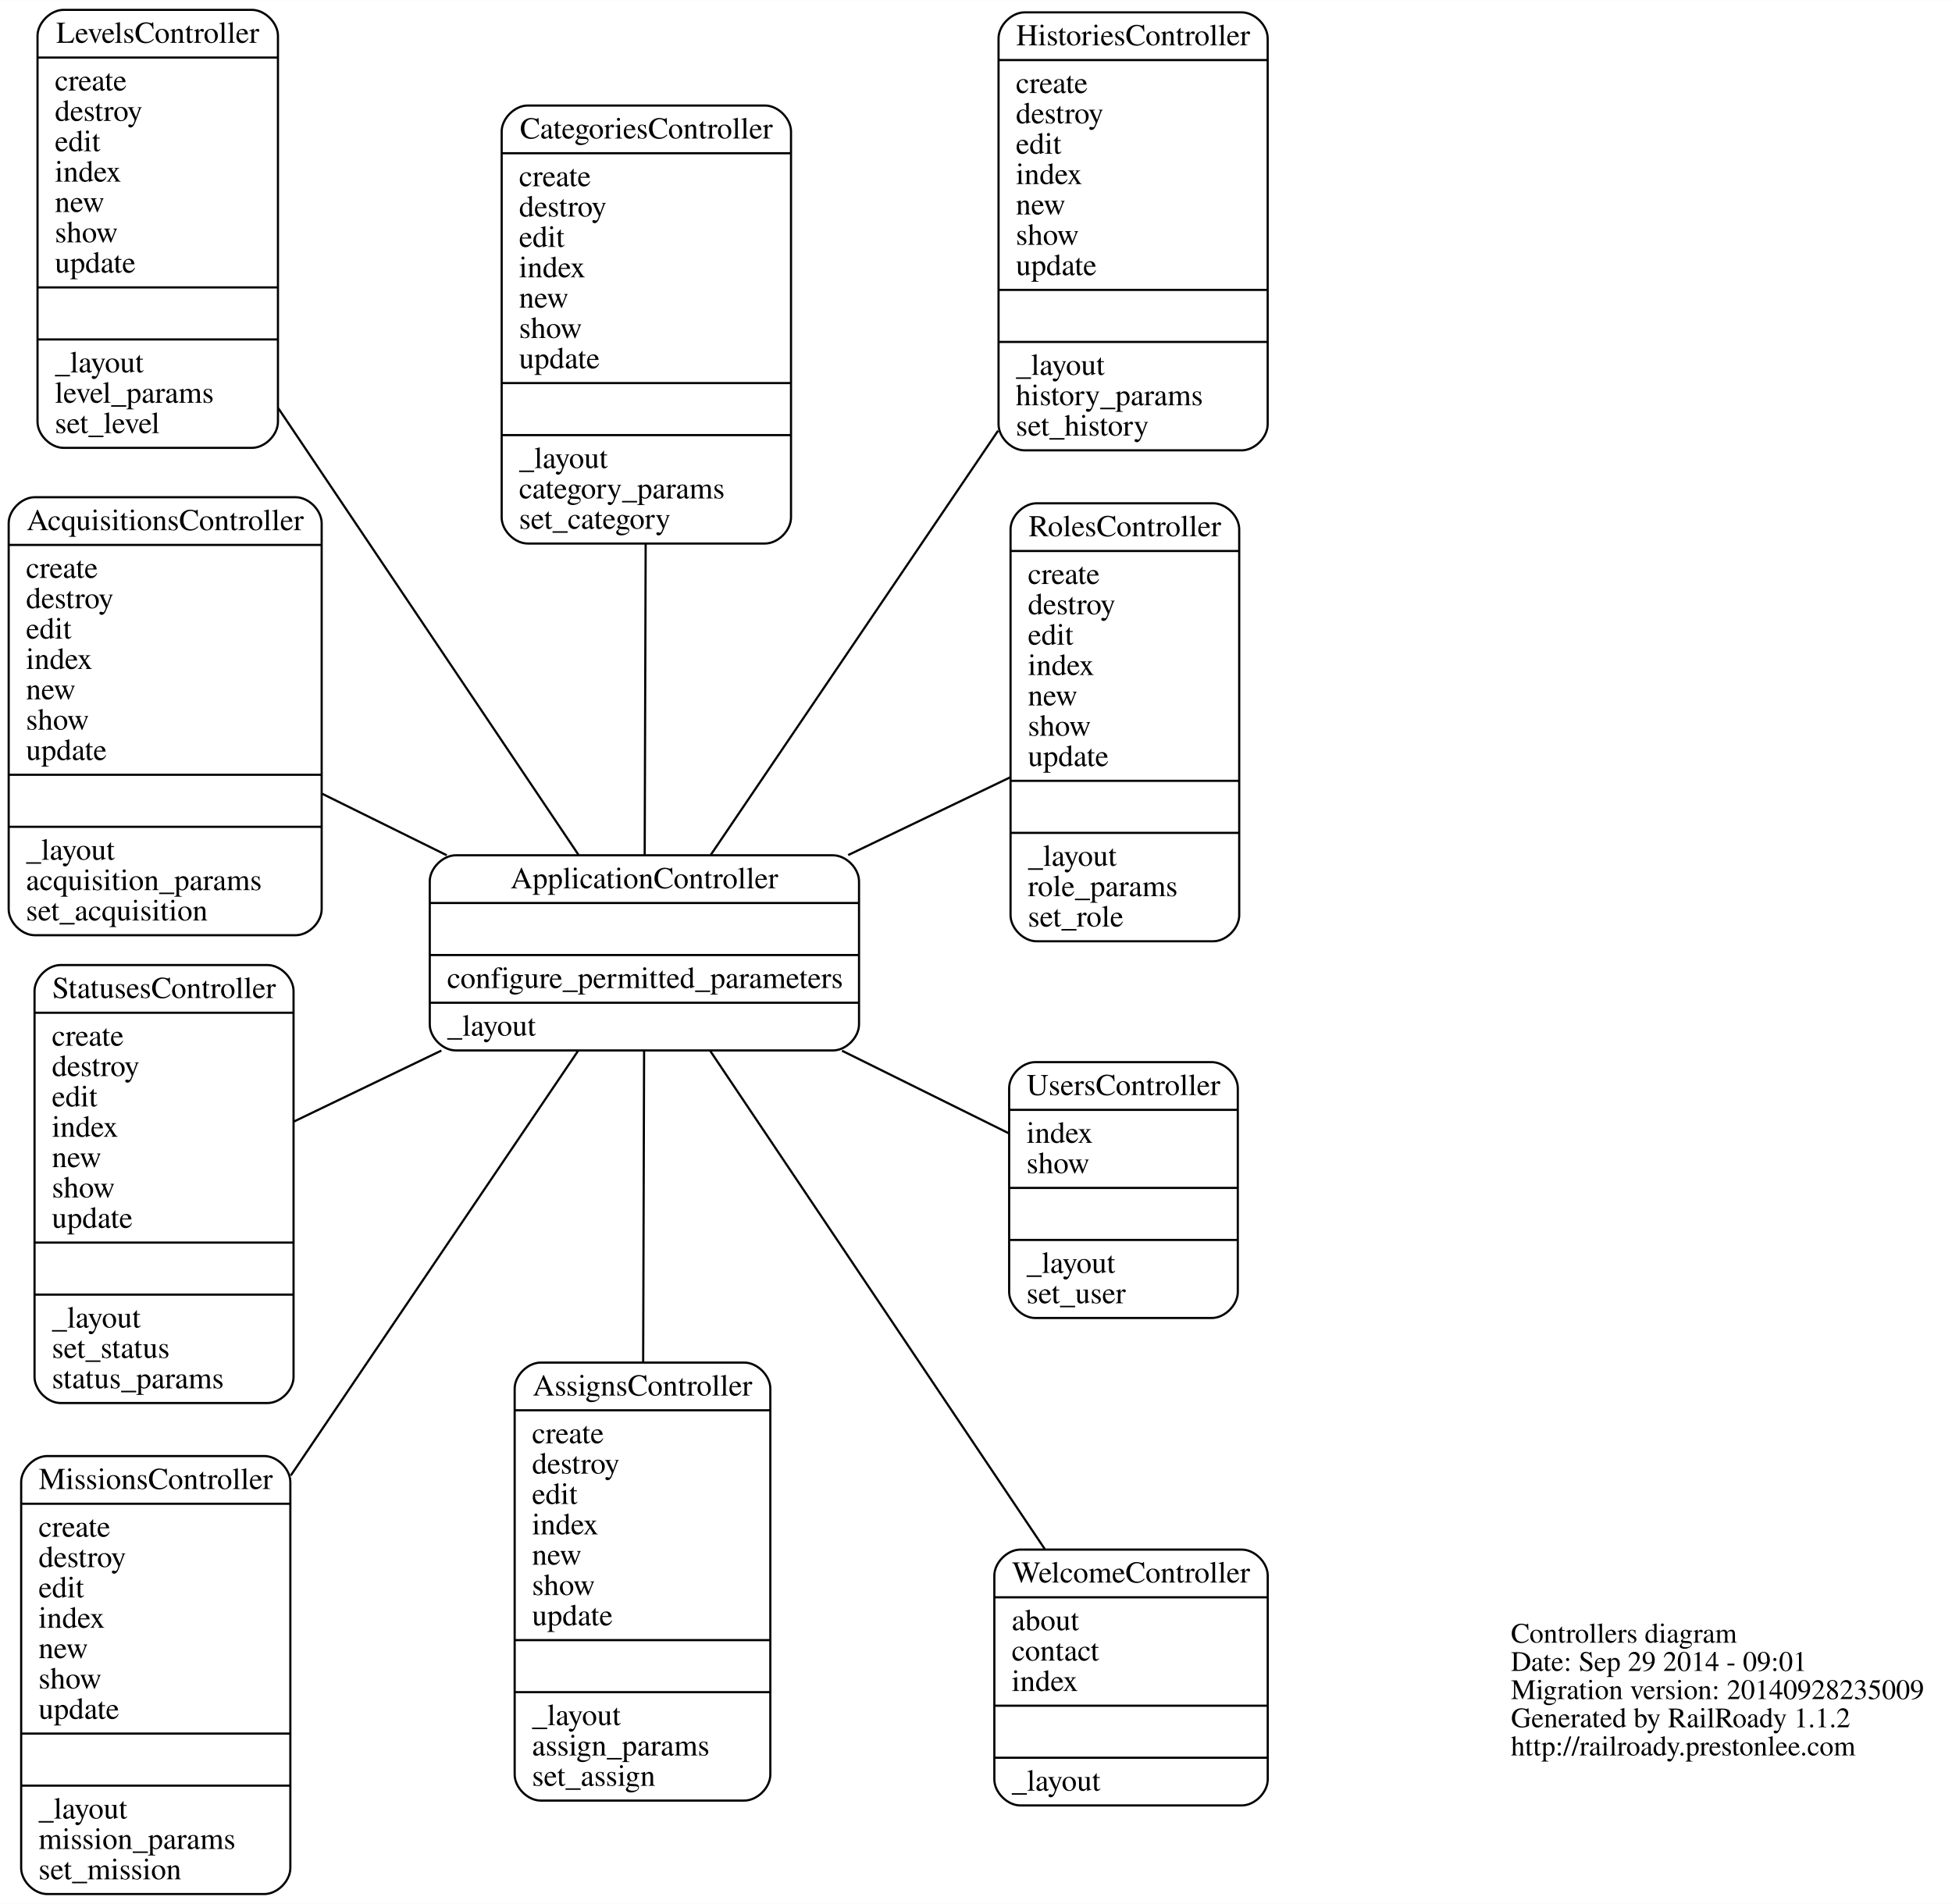
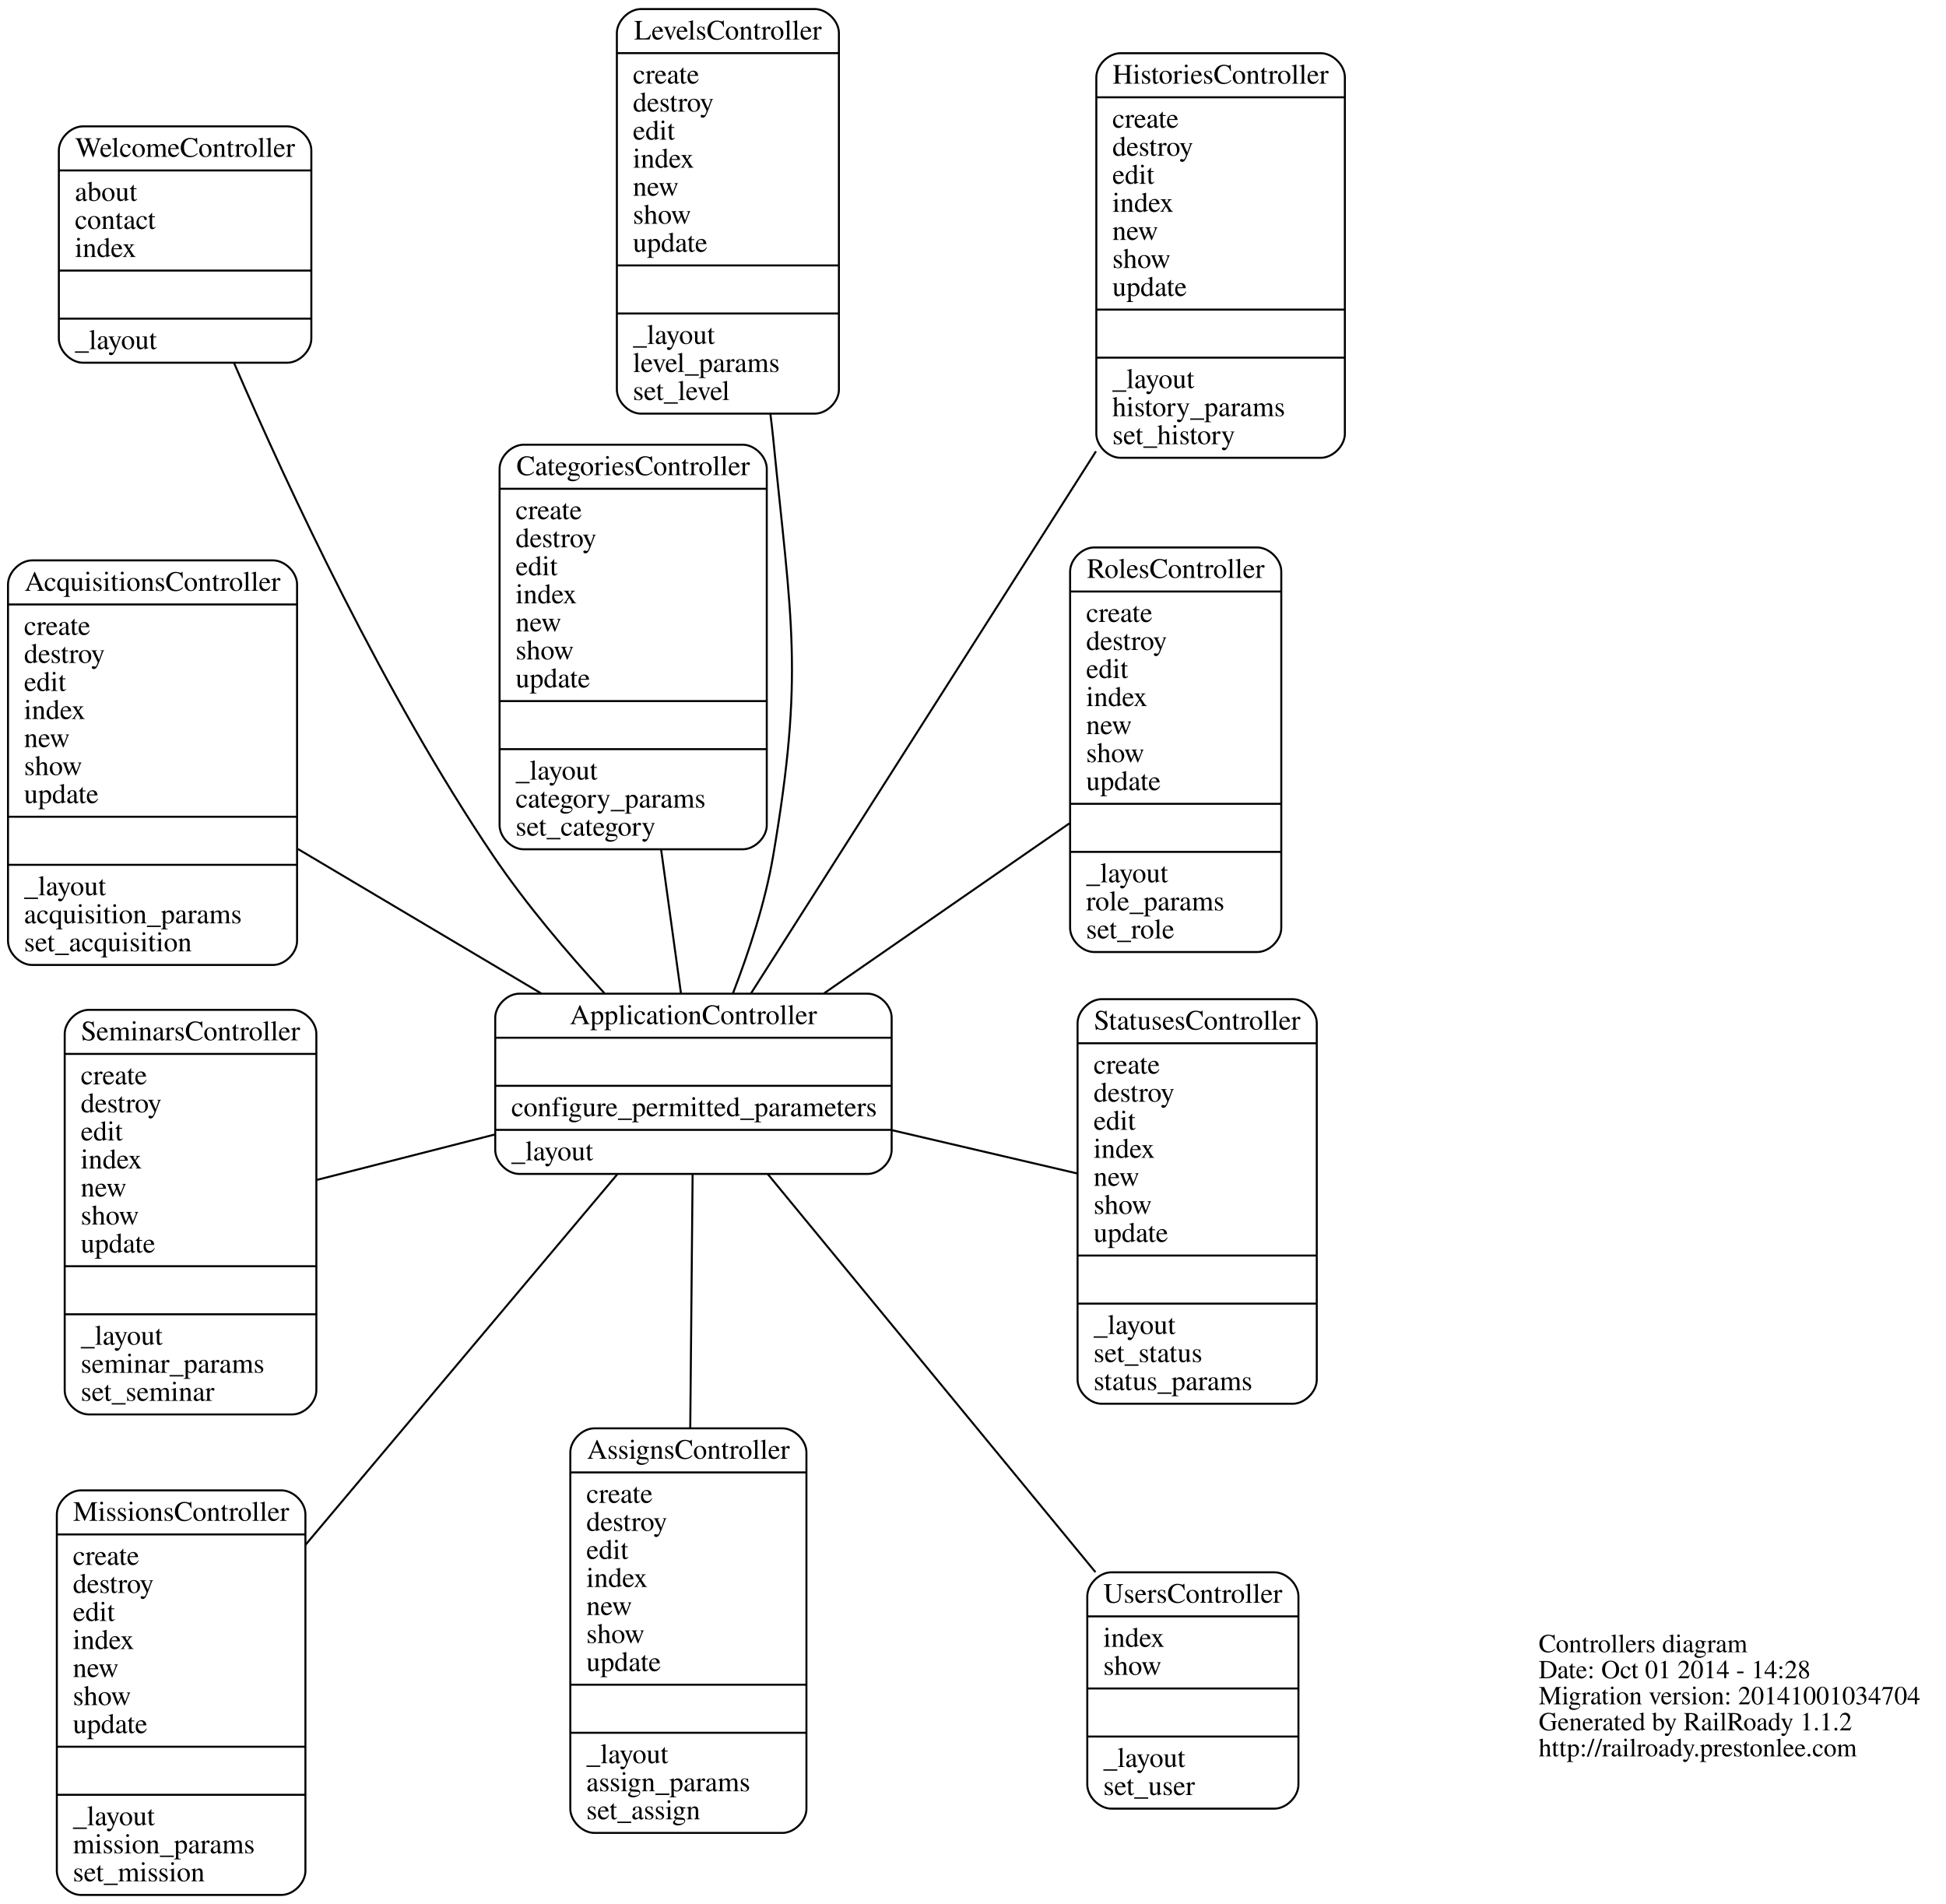
- <svg xmlns="http://www.w3.org/2000/svg" width="900pt" height="878pt" viewBox="0.00 0.00 900.08 877.98">
-   <g id="graph0" class="graph" transform="scale(1 1) rotate(0) translate(289.393 417.653)">
-     <polygon fill="white" stroke="none" points="-289.393,460.323 -289.393,-417.653 610.688,-417.653 610.688,460.323 -289.393,460.323" />
+ <svg xmlns="http://www.w3.org/2000/svg" width="972pt" height="951pt" viewBox="0.00 0.00 971.65 950.61">
+   <g id="graph0" class="graph" transform="scale(1 1) rotate(0) translate(318.959 443.026)">
+     <polygon fill="white" stroke="none" points="-318.959,507.587 -318.959,-443.026 652.688,-443.026 652.688,507.587 -318.959,507.587" />
    <g id="node1" class="node">
-       <text text-anchor="start" x="407.312" y="339.9" font-family="Times,serif" font-size="13.00">Controllers diagram</text>
-       <text text-anchor="start" x="407.312" y="352.9" font-family="Times,serif" font-size="13.00">Date: Sep 29 2014 - 09:01</text>
-       <text text-anchor="start" x="407.312" y="365.9" font-family="Times,serif" font-size="13.00">Migration version: 20140928235009</text>
-       <text text-anchor="start" x="407.312" y="378.9" font-family="Times,serif" font-size="13.00">Generated by RailRoady 1.1.2</text>
-       <text text-anchor="start" x="407.312" y="391.9" font-family="Times,serif" font-size="13.00">http://railroady.prestonlee.com</text>
+       <text text-anchor="start" x="449.312" y="381.9" font-family="Times,serif" font-size="13.00">Controllers diagram</text>
+       <text text-anchor="start" x="449.312" y="394.9" font-family="Times,serif" font-size="13.00">Date: Oct 01 2014 - 14:28</text>
+       <text text-anchor="start" x="449.312" y="407.9" font-family="Times,serif" font-size="13.00">Migration version: 20141001034704</text>
+       <text text-anchor="start" x="449.312" y="420.9" font-family="Times,serif" font-size="13.00">Generated by RailRoady 1.1.2</text>
+       <text text-anchor="start" x="449.312" y="433.9" font-family="Times,serif" font-size="13.00">http://railroady.prestonlee.com</text>
    </g>
    <g id="node2" class="node">
-       <path fill="none" stroke="black" d="M-273.393,13.617C-273.393,13.617 -153.069,13.617 -153.069,13.617 -147.069,13.617 -141.069,7.617 -141.069,1.617 -141.069,1.617 -141.069,-176.383 -141.069,-176.383 -141.069,-182.383 -147.069,-188.383 -153.069,-188.383 -153.069,-188.383 -273.393,-188.383 -273.393,-188.383 -279.393,-188.383 -285.393,-182.383 -285.393,-176.383 -285.393,-176.383 -285.393,1.617 -285.393,1.617 -285.393,7.617 -279.393,13.617 -273.393,13.617" />
-       <text text-anchor="middle" x="-213.231" y="-173.183" font-family="Times,serif" font-size="14.00">AcquisitionsController</text>
-       <polyline fill="none" stroke="black" points="-285.393,-166.383 -141.069,-166.383 " />
-       <text text-anchor="start" x="-277.393" y="-151.183" font-family="Times,serif" font-size="14.00">create</text>
-       <text text-anchor="start" x="-277.393" y="-137.183" font-family="Times,serif" font-size="14.00">destroy</text>
-       <text text-anchor="start" x="-277.393" y="-123.183" font-family="Times,serif" font-size="14.00">edit</text>
-       <text text-anchor="start" x="-277.393" y="-109.183" font-family="Times,serif" font-size="14.00">index</text>
-       <text text-anchor="start" x="-277.393" y="-95.183" font-family="Times,serif" font-size="14.00">new</text>
-       <text text-anchor="start" x="-277.393" y="-81.183" font-family="Times,serif" font-size="14.00">show</text>
-       <text text-anchor="start" x="-277.393" y="-67.183" font-family="Times,serif" font-size="14.00">update</text>
-       <polyline fill="none" stroke="black" points="-285.393,-60.383 -141.069,-60.383 " />
-       <polyline fill="none" stroke="black" points="-285.393,-36.383 -141.069,-36.383 " />
-       <text text-anchor="start" x="-277.393" y="-21.183" font-family="Times,serif" font-size="14.00">_layout</text>
-       <text text-anchor="start" x="-277.393" y="-7.183" font-family="Times,serif" font-size="14.00">acquisition_params</text>
-       <text text-anchor="start" x="-277.393" y="6.817" font-family="Times,serif" font-size="14.00">set_acquisition</text>
+       <path fill="none" stroke="black" d="M-302.959,38.752C-302.959,38.752 -182.635,38.752 -182.635,38.752 -176.635,38.752 -170.635,32.752 -170.635,26.752 -170.635,26.752 -170.635,-151.248 -170.635,-151.248 -170.635,-157.248 -176.635,-163.248 -182.635,-163.248 -182.635,-163.248 -302.959,-163.248 -302.959,-163.248 -308.959,-163.248 -314.959,-157.248 -314.959,-151.248 -314.959,-151.248 -314.959,26.752 -314.959,26.752 -314.959,32.752 -308.959,38.752 -302.959,38.752" />
+       <text text-anchor="middle" x="-242.797" y="-148.048" font-family="Times,serif" font-size="14.00">AcquisitionsController</text>
+       <polyline fill="none" stroke="black" points="-314.959,-141.248 -170.635,-141.248 " />
+       <text text-anchor="start" x="-306.959" y="-126.048" font-family="Times,serif" font-size="14.00">create</text>
+       <text text-anchor="start" x="-306.959" y="-112.048" font-family="Times,serif" font-size="14.00">destroy</text>
+       <text text-anchor="start" x="-306.959" y="-98.048" font-family="Times,serif" font-size="14.00">edit</text>
+       <text text-anchor="start" x="-306.959" y="-84.048" font-family="Times,serif" font-size="14.00">index</text>
+       <text text-anchor="start" x="-306.959" y="-70.048" font-family="Times,serif" font-size="14.00">new</text>
+       <text text-anchor="start" x="-306.959" y="-56.048" font-family="Times,serif" font-size="14.00">show</text>
+       <text text-anchor="start" x="-306.959" y="-42.048" font-family="Times,serif" font-size="14.00">update</text>
+       <polyline fill="none" stroke="black" points="-314.959,-35.248 -170.635,-35.248 " />
+       <polyline fill="none" stroke="black" points="-314.959,-11.248 -170.635,-11.248 " />
+       <text text-anchor="start" x="-306.959" y="3.952" font-family="Times,serif" font-size="14.00">_layout</text>
+       <text text-anchor="start" x="-306.959" y="17.952" font-family="Times,serif" font-size="14.00">acquisition_params</text>
+       <text text-anchor="start" x="-306.959" y="31.952" font-family="Times,serif" font-size="14.00">set_acquisition</text>
    </g>
    <g id="node3" class="node">
-       <path fill="none" stroke="black" d="M-79.227,66.757C-79.227,66.757 94.705,66.757 94.705,66.757 100.705,66.757 106.705,60.757 106.705,54.757 106.705,54.757 106.705,-11.243 106.705,-11.243 106.705,-17.243 100.705,-23.243 94.705,-23.243 94.705,-23.243 -79.227,-23.243 -79.227,-23.243 -85.227,-23.243 -91.227,-17.243 -91.227,-11.243 -91.227,-11.243 -91.227,54.757 -91.227,54.757 -91.227,60.757 -85.227,66.757 -79.227,66.757" />
-       <text text-anchor="middle" x="7.739" y="-8.043" font-family="Times,serif" font-size="14.00">ApplicationController</text>
-       <polyline fill="none" stroke="black" points="-91.227,-1.243 106.705,-1.243 " />
-       <polyline fill="none" stroke="black" points="-91.227,22.757 106.705,22.757 " />
-       <text text-anchor="start" x="-83.227" y="37.957" font-family="Times,serif" font-size="14.00">configure_permitted_parameters</text>
-       <polyline fill="none" stroke="black" points="-91.227,44.757 106.705,44.757 " />
-       <text text-anchor="start" x="-83.227" y="59.957" font-family="Times,serif" font-size="14.00">_layout</text>
+       <path fill="none" stroke="black" d="M-59.685,143.091C-59.685,143.091 114.247,143.091 114.247,143.091 120.247,143.091 126.247,137.091 126.247,131.091 126.247,131.091 126.247,65.091 126.247,65.091 126.247,59.091 120.247,53.091 114.247,53.091 114.247,53.091 -59.685,53.091 -59.685,53.091 -65.685,53.091 -71.685,59.091 -71.685,65.091 -71.685,65.091 -71.685,131.091 -71.685,131.091 -71.685,137.091 -65.685,143.091 -59.685,143.091" />
+       <text text-anchor="middle" x="27.281" y="68.291" font-family="Times,serif" font-size="14.00">ApplicationController</text>
+       <polyline fill="none" stroke="black" points="-71.685,75.091 126.247,75.091 " />
+       <polyline fill="none" stroke="black" points="-71.685,99.091 126.247,99.091 " />
+       <text text-anchor="start" x="-63.685" y="114.291" font-family="Times,serif" font-size="14.00">configure_permitted_parameters</text>
+       <polyline fill="none" stroke="black" points="-71.685,121.091 126.247,121.091 " />
+       <text text-anchor="start" x="-63.685" y="136.291" font-family="Times,serif" font-size="14.00">_layout</text>
    </g>
    <g id="edge1" class="edge">
-       <path fill="none" stroke="black" d="M-83.413,-23.265C-102.554,-32.718 -122.493,-42.566 -140.836,-51.626" />
+       <path fill="none" stroke="black" d="M-48.67,53.001C-86.739,30.4 -132.612,3.167 -170.205,-19.152" />
    </g>
    <g id="node4" class="node">
-       <path fill="none" stroke="black" d="M-40.077,412.718C-40.077,412.718 53.813,412.718 53.813,412.718 59.813,412.718 65.813,406.718 65.813,400.718 65.813,400.718 65.813,222.718 65.813,222.718 65.813,216.718 59.813,210.718 53.813,210.718 53.813,210.718 -40.077,210.718 -40.077,210.718 -46.077,210.718 -52.077,216.718 -52.077,222.718 -52.077,222.718 -52.077,400.718 -52.077,400.718 -52.077,406.718 -46.077,412.718 -40.077,412.718" />
-       <text text-anchor="middle" x="6.868" y="225.918" font-family="Times,serif" font-size="14.00">AssignsController</text>
-       <polyline fill="none" stroke="black" points="-52.077,232.718 65.813,232.718 " />
-       <text text-anchor="start" x="-44.077" y="247.918" font-family="Times,serif" font-size="14.00">create</text>
-       <text text-anchor="start" x="-44.077" y="261.918" font-family="Times,serif" font-size="14.00">destroy</text>
-       <text text-anchor="start" x="-44.077" y="275.918" font-family="Times,serif" font-size="14.00">edit</text>
-       <text text-anchor="start" x="-44.077" y="289.918" font-family="Times,serif" font-size="14.00">index</text>
-       <text text-anchor="start" x="-44.077" y="303.918" font-family="Times,serif" font-size="14.00">new</text>
-       <text text-anchor="start" x="-44.077" y="317.918" font-family="Times,serif" font-size="14.00">show</text>
-       <text text-anchor="start" x="-44.077" y="331.918" font-family="Times,serif" font-size="14.00">update</text>
-       <polyline fill="none" stroke="black" points="-52.077,338.718 65.813,338.718 " />
-       <polyline fill="none" stroke="black" points="-52.077,362.718 65.813,362.718 " />
-       <text text-anchor="start" x="-44.077" y="377.918" font-family="Times,serif" font-size="14.00">_layout</text>
-       <text text-anchor="start" x="-44.077" y="391.918" font-family="Times,serif" font-size="14.00">assign_params</text>
-       <text text-anchor="start" x="-44.077" y="405.918" font-family="Times,serif" font-size="14.00">set_assign</text>
+       <path fill="none" stroke="black" d="M-22.194,472.119C-22.194,472.119 71.696,472.119 71.696,472.119 77.696,472.119 83.696,466.119 83.696,460.119 83.696,460.119 83.696,282.119 83.696,282.119 83.696,276.119 77.696,270.119 71.696,270.119 71.696,270.119 -22.194,270.119 -22.194,270.119 -28.194,270.119 -34.194,276.119 -34.194,282.119 -34.194,282.119 -34.194,460.119 -34.194,460.119 -34.194,466.119 -28.194,472.119 -22.194,472.119" />
+       <text text-anchor="middle" x="24.751" y="285.319" font-family="Times,serif" font-size="14.00">AssignsController</text>
+       <polyline fill="none" stroke="black" points="-34.194,292.119 83.696,292.119 " />
+       <text text-anchor="start" x="-26.194" y="307.319" font-family="Times,serif" font-size="14.00">create</text>
+       <text text-anchor="start" x="-26.194" y="321.319" font-family="Times,serif" font-size="14.00">destroy</text>
+       <text text-anchor="start" x="-26.194" y="335.319" font-family="Times,serif" font-size="14.00">edit</text>
+       <text text-anchor="start" x="-26.194" y="349.319" font-family="Times,serif" font-size="14.00">index</text>
+       <text text-anchor="start" x="-26.194" y="363.319" font-family="Times,serif" font-size="14.00">new</text>
+       <text text-anchor="start" x="-26.194" y="377.319" font-family="Times,serif" font-size="14.00">show</text>
+       <text text-anchor="start" x="-26.194" y="391.319" font-family="Times,serif" font-size="14.00">update</text>
+       <polyline fill="none" stroke="black" points="-34.194,398.119 83.696,398.119 " />
+       <polyline fill="none" stroke="black" points="-34.194,422.119 83.696,422.119 " />
+       <text text-anchor="start" x="-26.194" y="437.319" font-family="Times,serif" font-size="14.00">_layout</text>
+       <text text-anchor="start" x="-26.194" y="451.319" font-family="Times,serif" font-size="14.00">assign_params</text>
+       <text text-anchor="start" x="-26.194" y="465.319" font-family="Times,serif" font-size="14.00">set_assign</text>
    </g>
    <g id="edge2" class="edge">
-       <path fill="none" stroke="black" d="M7.603,67.064C7.488,105.37 7.319,161.671 7.172,210.609" />
+       <path fill="none" stroke="black" d="M26.863,143.176C26.544,177.633 26.091,226.473 25.687,270.111" />
    </g>
    <g id="node5" class="node">
-       <path fill="none" stroke="black" d="M-46.068,-167.031C-46.068,-167.031 63.346,-167.031 63.346,-167.031 69.346,-167.031 75.346,-173.031 75.346,-179.031 75.346,-179.031 75.346,-357.031 75.346,-357.031 75.346,-363.031 69.346,-369.031 63.346,-369.031 63.346,-369.031 -46.068,-369.031 -46.068,-369.031 -52.068,-369.031 -58.068,-363.031 -58.068,-357.031 -58.068,-357.031 -58.068,-179.031 -58.068,-179.031 -58.068,-173.031 -52.068,-167.031 -46.068,-167.031" />
-       <text text-anchor="middle" x="8.639" y="-353.831" font-family="Times,serif" font-size="14.00">CategoriesController</text>
-       <polyline fill="none" stroke="black" points="-58.068,-347.031 75.346,-347.031 " />
-       <text text-anchor="start" x="-50.068" y="-331.831" font-family="Times,serif" font-size="14.00">create</text>
-       <text text-anchor="start" x="-50.068" y="-317.831" font-family="Times,serif" font-size="14.00">destroy</text>
-       <text text-anchor="start" x="-50.068" y="-303.831" font-family="Times,serif" font-size="14.00">edit</text>
-       <text text-anchor="start" x="-50.068" y="-289.831" font-family="Times,serif" font-size="14.00">index</text>
-       <text text-anchor="start" x="-50.068" y="-275.831" font-family="Times,serif" font-size="14.00">new</text>
-       <text text-anchor="start" x="-50.068" y="-261.831" font-family="Times,serif" font-size="14.00">show</text>
-       <text text-anchor="start" x="-50.068" y="-247.831" font-family="Times,serif" font-size="14.00">update</text>
-       <polyline fill="none" stroke="black" points="-58.068,-241.031 75.346,-241.031 " />
-       <polyline fill="none" stroke="black" points="-58.068,-217.031 75.346,-217.031 " />
-       <text text-anchor="start" x="-50.068" y="-201.831" font-family="Times,serif" font-size="14.00">_layout</text>
-       <text text-anchor="start" x="-50.068" y="-187.831" font-family="Times,serif" font-size="14.00">category_params</text>
-       <text text-anchor="start" x="-50.068" y="-173.831" font-family="Times,serif" font-size="14.00">set_category</text>
+       <path fill="none" stroke="black" d="M-57.517,-19.006C-57.517,-19.006 51.897,-19.006 51.897,-19.006 57.897,-19.006 63.897,-25.006 63.897,-31.006 63.897,-31.006 63.897,-209.006 63.897,-209.006 63.897,-215.006 57.897,-221.006 51.897,-221.006 51.897,-221.006 -57.517,-221.006 -57.517,-221.006 -63.517,-221.006 -69.517,-215.006 -69.517,-209.006 -69.517,-209.006 -69.517,-31.006 -69.517,-31.006 -69.517,-25.006 -63.517,-19.006 -57.517,-19.006" />
+       <text text-anchor="middle" x="-2.81" y="-205.806" font-family="Times,serif" font-size="14.00">CategoriesController</text>
+       <polyline fill="none" stroke="black" points="-69.517,-199.006 63.897,-199.006 " />
+       <text text-anchor="start" x="-61.517" y="-183.806" font-family="Times,serif" font-size="14.00">create</text>
+       <text text-anchor="start" x="-61.517" y="-169.806" font-family="Times,serif" font-size="14.00">destroy</text>
+       <text text-anchor="start" x="-61.517" y="-155.806" font-family="Times,serif" font-size="14.00">edit</text>
+       <text text-anchor="start" x="-61.517" y="-141.806" font-family="Times,serif" font-size="14.00">index</text>
+       <text text-anchor="start" x="-61.517" y="-127.806" font-family="Times,serif" font-size="14.00">new</text>
+       <text text-anchor="start" x="-61.517" y="-113.806" font-family="Times,serif" font-size="14.00">show</text>
+       <text text-anchor="start" x="-61.517" y="-99.806" font-family="Times,serif" font-size="14.00">update</text>
+       <polyline fill="none" stroke="black" points="-69.517,-93.006 63.897,-93.006 " />
+       <polyline fill="none" stroke="black" points="-69.517,-69.006 63.897,-69.006 " />
+       <text text-anchor="start" x="-61.517" y="-53.806" font-family="Times,serif" font-size="14.00">_layout</text>
+       <text text-anchor="start" x="-61.517" y="-39.806" font-family="Times,serif" font-size="14.00">category_params</text>
+       <text text-anchor="start" x="-61.517" y="-25.806" font-family="Times,serif" font-size="14.00">set_category</text>
    </g>
    <g id="edge3" class="edge">
-       <path fill="none" stroke="black" d="M7.88,-23.522C7.999,-61.806 8.173,-118.073 8.325,-166.982" />
+       <path fill="none" stroke="black" d="M21.046,52.901C18.171,32.065 14.634,6.426 11.172,-18.667" />
    </g>
    <g id="node6" class="node">
-       <path fill="none" stroke="black" d="M183.043,-210.004C183.043,-210.004 283.14,-210.004 283.14,-210.004 289.14,-210.004 295.14,-216.004 295.14,-222.004 295.14,-222.004 295.14,-400.004 295.14,-400.004 295.14,-406.004 289.14,-412.004 283.14,-412.004 283.14,-412.004 183.043,-412.004 183.043,-412.004 177.043,-412.004 171.043,-406.004 171.043,-400.004 171.043,-400.004 171.043,-222.004 171.043,-222.004 171.043,-216.004 177.043,-210.004 183.043,-210.004" />
-       <text text-anchor="middle" x="233.091" y="-396.804" font-family="Times,serif" font-size="14.00">HistoriesController</text>
-       <polyline fill="none" stroke="black" points="171.043,-390.004 295.14,-390.004 " />
-       <text text-anchor="start" x="179.043" y="-374.804" font-family="Times,serif" font-size="14.00">create</text>
-       <text text-anchor="start" x="179.043" y="-360.804" font-family="Times,serif" font-size="14.00">destroy</text>
-       <text text-anchor="start" x="179.043" y="-346.804" font-family="Times,serif" font-size="14.00">edit</text>
-       <text text-anchor="start" x="179.043" y="-332.804" font-family="Times,serif" font-size="14.00">index</text>
-       <text text-anchor="start" x="179.043" y="-318.804" font-family="Times,serif" font-size="14.00">new</text>
-       <text text-anchor="start" x="179.043" y="-304.804" font-family="Times,serif" font-size="14.00">show</text>
-       <text text-anchor="start" x="179.043" y="-290.804" font-family="Times,serif" font-size="14.00">update</text>
-       <polyline fill="none" stroke="black" points="171.043,-284.004 295.14,-284.004 " />
-       <polyline fill="none" stroke="black" points="171.043,-260.004 295.14,-260.004 " />
-       <text text-anchor="start" x="179.043" y="-244.804" font-family="Times,serif" font-size="14.00">_layout</text>
-       <text text-anchor="start" x="179.043" y="-230.804" font-family="Times,serif" font-size="14.00">history_params</text>
-       <text text-anchor="start" x="179.043" y="-216.804" font-family="Times,serif" font-size="14.00">set_history</text>
+       <path fill="none" stroke="black" d="M240.442,-214.475C240.442,-214.475 340.539,-214.475 340.539,-214.475 346.539,-214.475 352.539,-220.475 352.539,-226.475 352.539,-226.475 352.539,-404.475 352.539,-404.475 352.539,-410.475 346.539,-416.475 340.539,-416.475 340.539,-416.475 240.442,-416.475 240.442,-416.475 234.442,-416.475 228.442,-410.475 228.442,-404.475 228.442,-404.475 228.442,-226.475 228.442,-226.475 228.442,-220.475 234.442,-214.475 240.442,-214.475" />
+       <text text-anchor="middle" x="290.49" y="-401.275" font-family="Times,serif" font-size="14.00">HistoriesController</text>
+       <polyline fill="none" stroke="black" points="228.442,-394.475 352.539,-394.475 " />
+       <text text-anchor="start" x="236.442" y="-379.275" font-family="Times,serif" font-size="14.00">create</text>
+       <text text-anchor="start" x="236.442" y="-365.275" font-family="Times,serif" font-size="14.00">destroy</text>
+       <text text-anchor="start" x="236.442" y="-351.275" font-family="Times,serif" font-size="14.00">edit</text>
+       <text text-anchor="start" x="236.442" y="-337.275" font-family="Times,serif" font-size="14.00">index</text>
+       <text text-anchor="start" x="236.442" y="-323.275" font-family="Times,serif" font-size="14.00">new</text>
+       <text text-anchor="start" x="236.442" y="-309.275" font-family="Times,serif" font-size="14.00">show</text>
+       <text text-anchor="start" x="236.442" y="-295.275" font-family="Times,serif" font-size="14.00">update</text>
+       <polyline fill="none" stroke="black" points="228.442,-288.475 352.539,-288.475 " />
+       <polyline fill="none" stroke="black" points="228.442,-264.475 352.539,-264.475 " />
+       <text text-anchor="start" x="236.442" y="-249.275" font-family="Times,serif" font-size="14.00">_layout</text>
+       <text text-anchor="start" x="236.442" y="-235.275" font-family="Times,serif" font-size="14.00">history_params</text>
+       <text text-anchor="start" x="236.442" y="-221.275" font-family="Times,serif" font-size="14.00">set_history</text>
    </g>
    <g id="edge4" class="edge">
-       <path fill="none" stroke="black" d="M38.366,-23.467C72.242,-73.49 127.73,-155.425 170.826,-219.061" />
+       <path fill="none" stroke="black" d="M55.95,53.045C97.054,-11.54 173.775,-132.087 228.269,-217.711" />
    </g>
    <g id="node7" class="node">
-       <path fill="none" stroke="black" d="M-260.091,-211.153C-260.091,-211.153 -173.229,-211.153 -173.229,-211.153 -167.229,-211.153 -161.229,-217.153 -161.229,-223.153 -161.229,-223.153 -161.229,-401.153 -161.229,-401.153 -161.229,-407.153 -167.229,-413.153 -173.229,-413.153 -173.229,-413.153 -260.091,-413.153 -260.091,-413.153 -266.091,-413.153 -272.091,-407.153 -272.091,-401.153 -272.091,-401.153 -272.091,-223.153 -272.091,-223.153 -272.091,-217.153 -266.091,-211.153 -260.091,-211.153" />
-       <text text-anchor="middle" x="-216.66" y="-397.953" font-family="Times,serif" font-size="14.00">LevelsController</text>
-       <polyline fill="none" stroke="black" points="-272.091,-391.153 -161.229,-391.153 " />
-       <text text-anchor="start" x="-264.091" y="-375.953" font-family="Times,serif" font-size="14.00">create</text>
-       <text text-anchor="start" x="-264.091" y="-361.953" font-family="Times,serif" font-size="14.00">destroy</text>
-       <text text-anchor="start" x="-264.091" y="-347.953" font-family="Times,serif" font-size="14.00">edit</text>
-       <text text-anchor="start" x="-264.091" y="-333.953" font-family="Times,serif" font-size="14.00">index</text>
-       <text text-anchor="start" x="-264.091" y="-319.953" font-family="Times,serif" font-size="14.00">new</text>
-       <text text-anchor="start" x="-264.091" y="-305.953" font-family="Times,serif" font-size="14.00">show</text>
-       <text text-anchor="start" x="-264.091" y="-291.953" font-family="Times,serif" font-size="14.00">update</text>
-       <polyline fill="none" stroke="black" points="-272.091,-285.153 -161.229,-285.153 " />
-       <polyline fill="none" stroke="black" points="-272.091,-261.153 -161.229,-261.153 " />
-       <text text-anchor="start" x="-264.091" y="-245.953" font-family="Times,serif" font-size="14.00">_layout</text>
-       <text text-anchor="start" x="-264.091" y="-231.953" font-family="Times,serif" font-size="14.00">level_params</text>
-       <text text-anchor="start" x="-264.091" y="-217.953" font-family="Times,serif" font-size="14.00">set_level</text>
+       <path fill="none" stroke="black" d="M1.049,-236.526C1.049,-236.526 87.912,-236.526 87.912,-236.526 93.912,-236.526 99.912,-242.526 99.912,-248.526 99.912,-248.526 99.912,-426.526 99.912,-426.526 99.912,-432.526 93.912,-438.526 87.912,-438.526 87.912,-438.526 1.049,-438.526 1.049,-438.526 -4.951,-438.526 -10.951,-432.526 -10.951,-426.526 -10.951,-426.526 -10.951,-248.526 -10.951,-248.526 -10.951,-242.526 -4.951,-236.526 1.049,-236.526" />
+       <text text-anchor="middle" x="44.48" y="-423.326" font-family="Times,serif" font-size="14.00">LevelsController</text>
+       <polyline fill="none" stroke="black" points="-10.951,-416.526 99.912,-416.526 " />
+       <text text-anchor="start" x="-2.951" y="-401.326" font-family="Times,serif" font-size="14.00">create</text>
+       <text text-anchor="start" x="-2.951" y="-387.326" font-family="Times,serif" font-size="14.00">destroy</text>
+       <text text-anchor="start" x="-2.951" y="-373.326" font-family="Times,serif" font-size="14.00">edit</text>
+       <text text-anchor="start" x="-2.951" y="-359.326" font-family="Times,serif" font-size="14.00">index</text>
+       <text text-anchor="start" x="-2.951" y="-345.326" font-family="Times,serif" font-size="14.00">new</text>
+       <text text-anchor="start" x="-2.951" y="-331.326" font-family="Times,serif" font-size="14.00">show</text>
+       <text text-anchor="start" x="-2.951" y="-317.326" font-family="Times,serif" font-size="14.00">update</text>
+       <polyline fill="none" stroke="black" points="-10.951,-310.526 99.912,-310.526 " />
+       <polyline fill="none" stroke="black" points="-10.951,-286.526 99.912,-286.526 " />
+       <text text-anchor="start" x="-2.951" y="-271.326" font-family="Times,serif" font-size="14.00">_layout</text>
+       <text text-anchor="start" x="-2.951" y="-257.326" font-family="Times,serif" font-size="14.00">level_params</text>
+       <text text-anchor="start" x="-2.951" y="-243.326" font-family="Times,serif" font-size="14.00">set_level</text>
    </g>
    <g id="edge5" class="edge">
-       <path fill="none" stroke="black" d="M-22.524,-23.276C-57.935,-75.968 -117.288,-164.286 -161.064,-229.426" />
+       <path fill="none" stroke="black" d="M46.964,53.023C54.913,32.457 63.136,7.531 67.097,-15.806 82.598,-107.122 76.205,-132.033 67.097,-224.206 66.702,-228.199 66.231,-232.259 65.698,-236.353" />
    </g>
    <g id="node8" class="node">
-       <path fill="none" stroke="black" d="M-267.632,455.823C-267.632,455.823 -167.515,455.823 -167.515,455.823 -161.515,455.823 -155.515,449.823 -155.515,443.823 -155.515,443.823 -155.515,265.823 -155.515,265.823 -155.515,259.823 -161.515,253.823 -167.515,253.823 -167.515,253.823 -267.632,253.823 -267.632,253.823 -273.632,253.823 -279.632,259.823 -279.632,265.823 -279.632,265.823 -279.632,443.823 -279.632,443.823 -279.632,449.823 -273.632,455.823 -267.632,455.823" />
-       <text text-anchor="middle" x="-217.573" y="269.023" font-family="Times,serif" font-size="14.00">MissionsController</text>
-       <polyline fill="none" stroke="black" points="-279.632,275.823 -155.515,275.823 " />
-       <text text-anchor="start" x="-271.632" y="291.023" font-family="Times,serif" font-size="14.00">create</text>
-       <text text-anchor="start" x="-271.632" y="305.023" font-family="Times,serif" font-size="14.00">destroy</text>
-       <text text-anchor="start" x="-271.632" y="319.023" font-family="Times,serif" font-size="14.00">edit</text>
-       <text text-anchor="start" x="-271.632" y="333.023" font-family="Times,serif" font-size="14.00">index</text>
-       <text text-anchor="start" x="-271.632" y="347.023" font-family="Times,serif" font-size="14.00">new</text>
-       <text text-anchor="start" x="-271.632" y="361.023" font-family="Times,serif" font-size="14.00">show</text>
-       <text text-anchor="start" x="-271.632" y="375.023" font-family="Times,serif" font-size="14.00">update</text>
-       <polyline fill="none" stroke="black" points="-279.632,381.823 -155.515,381.823 " />
-       <polyline fill="none" stroke="black" points="-279.632,405.823 -155.515,405.823 " />
-       <text text-anchor="start" x="-271.632" y="421.023" font-family="Times,serif" font-size="14.00">_layout</text>
-       <text text-anchor="start" x="-271.632" y="435.023" font-family="Times,serif" font-size="14.00">mission_params</text>
-       <text text-anchor="start" x="-271.632" y="449.023" font-family="Times,serif" font-size="14.00">set_mission</text>
+       <path fill="none" stroke="black" d="M-278.578,503.087C-278.578,503.087 -178.461,503.087 -178.461,503.087 -172.461,503.087 -166.461,497.087 -166.461,491.087 -166.461,491.087 -166.461,313.087 -166.461,313.087 -166.461,307.087 -172.461,301.087 -178.461,301.087 -178.461,301.087 -278.578,301.087 -278.578,301.087 -284.578,301.087 -290.578,307.087 -290.578,313.087 -290.578,313.087 -290.578,491.087 -290.578,491.087 -290.578,497.087 -284.578,503.087 -278.578,503.087" />
+       <text text-anchor="middle" x="-228.519" y="316.287" font-family="Times,serif" font-size="14.00">MissionsController</text>
+       <polyline fill="none" stroke="black" points="-290.578,323.087 -166.461,323.087 " />
+       <text text-anchor="start" x="-282.578" y="338.287" font-family="Times,serif" font-size="14.00">create</text>
+       <text text-anchor="start" x="-282.578" y="352.287" font-family="Times,serif" font-size="14.00">destroy</text>
+       <text text-anchor="start" x="-282.578" y="366.287" font-family="Times,serif" font-size="14.00">edit</text>
+       <text text-anchor="start" x="-282.578" y="380.287" font-family="Times,serif" font-size="14.00">index</text>
+       <text text-anchor="start" x="-282.578" y="394.287" font-family="Times,serif" font-size="14.00">new</text>
+       <text text-anchor="start" x="-282.578" y="408.287" font-family="Times,serif" font-size="14.00">show</text>
+       <text text-anchor="start" x="-282.578" y="422.287" font-family="Times,serif" font-size="14.00">update</text>
+       <polyline fill="none" stroke="black" points="-290.578,429.087 -166.461,429.087 " />
+       <polyline fill="none" stroke="black" points="-290.578,453.087 -166.461,453.087 " />
+       <text text-anchor="start" x="-282.578" y="468.287" font-family="Times,serif" font-size="14.00">_layout</text>
+       <text text-anchor="start" x="-282.578" y="482.287" font-family="Times,serif" font-size="14.00">mission_params</text>
+       <text text-anchor="start" x="-282.578" y="496.287" font-family="Times,serif" font-size="14.00">set_mission</text>
    </g>
    <g id="edge6" class="edge">
-       <path fill="none" stroke="black" d="M-22.882,67.022C-56.752,117.091 -112.231,199.102 -155.319,262.795" />
+       <path fill="none" stroke="black" d="M-10.739,143.274C-51.795,192.067 -117.838,270.553 -166.445,328.317" />
    </g>
    <g id="node9" class="node">
-       <path fill="none" stroke="black" d="M188.579,16.415C188.579,16.415 270.014,16.415 270.014,16.415 276.014,16.415 282.014,10.415 282.014,4.415 282.014,4.415 282.014,-173.585 282.014,-173.585 282.014,-179.585 276.014,-185.585 270.014,-185.585 270.014,-185.585 188.579,-185.585 188.579,-185.585 182.579,-185.585 176.579,-179.585 176.579,-173.585 176.579,-173.585 176.579,4.415 176.579,4.415 176.579,10.415 182.579,16.415 188.579,16.415" />
-       <text text-anchor="middle" x="229.296" y="-170.385" font-family="Times,serif" font-size="14.00">RolesController</text>
-       <polyline fill="none" stroke="black" points="176.579,-163.585 282.014,-163.585 " />
-       <text text-anchor="start" x="184.579" y="-148.385" font-family="Times,serif" font-size="14.00">create</text>
-       <text text-anchor="start" x="184.579" y="-134.385" font-family="Times,serif" font-size="14.00">destroy</text>
-       <text text-anchor="start" x="184.579" y="-120.385" font-family="Times,serif" font-size="14.00">edit</text>
-       <text text-anchor="start" x="184.579" y="-106.385" font-family="Times,serif" font-size="14.00">index</text>
-       <text text-anchor="start" x="184.579" y="-92.385" font-family="Times,serif" font-size="14.00">new</text>
-       <text text-anchor="start" x="184.579" y="-78.385" font-family="Times,serif" font-size="14.00">show</text>
-       <text text-anchor="start" x="184.579" y="-64.385" font-family="Times,serif" font-size="14.00">update</text>
-       <polyline fill="none" stroke="black" points="176.579,-57.585 282.014,-57.585 " />
-       <polyline fill="none" stroke="black" points="176.579,-33.585 282.014,-33.585 " />
-       <text text-anchor="start" x="184.579" y="-18.385" font-family="Times,serif" font-size="14.00">_layout</text>
-       <text text-anchor="start" x="184.579" y="-4.385" font-family="Times,serif" font-size="14.00">role_params</text>
-       <text text-anchor="start" x="184.579" y="9.615" font-family="Times,serif" font-size="14.00">set_role</text>
+       <path fill="none" stroke="black" d="M227.355,32.293C227.355,32.293 308.789,32.293 308.789,32.293 314.789,32.293 320.789,26.293 320.789,20.293 320.789,20.293 320.789,-157.707 320.789,-157.707 320.789,-163.707 314.789,-169.707 308.789,-169.707 308.789,-169.707 227.355,-169.707 227.355,-169.707 221.355,-169.707 215.355,-163.707 215.355,-157.707 215.355,-157.707 215.355,20.293 215.355,20.293 215.355,26.293 221.355,32.293 227.355,32.293" />
+       <text text-anchor="middle" x="268.072" y="-154.507" font-family="Times,serif" font-size="14.00">RolesController</text>
+       <polyline fill="none" stroke="black" points="215.355,-147.707 320.789,-147.707 " />
+       <text text-anchor="start" x="223.355" y="-132.507" font-family="Times,serif" font-size="14.00">create</text>
+       <text text-anchor="start" x="223.355" y="-118.507" font-family="Times,serif" font-size="14.00">destroy</text>
+       <text text-anchor="start" x="223.355" y="-104.507" font-family="Times,serif" font-size="14.00">edit</text>
+       <text text-anchor="start" x="223.355" y="-90.507" font-family="Times,serif" font-size="14.00">index</text>
+       <text text-anchor="start" x="223.355" y="-76.507" font-family="Times,serif" font-size="14.00">new</text>
+       <text text-anchor="start" x="223.355" y="-62.507" font-family="Times,serif" font-size="14.00">show</text>
+       <text text-anchor="start" x="223.355" y="-48.507" font-family="Times,serif" font-size="14.00">update</text>
+       <polyline fill="none" stroke="black" points="215.355,-41.707 320.789,-41.707 " />
+       <polyline fill="none" stroke="black" points="215.355,-17.707 320.789,-17.707 " />
+       <text text-anchor="start" x="223.355" y="-2.507" font-family="Times,serif" font-size="14.00">_layout</text>
+       <text text-anchor="start" x="223.355" y="11.493" font-family="Times,serif" font-size="14.00">role_params</text>
+       <text text-anchor="start" x="223.355" y="25.493" font-family="Times,serif" font-size="14.00">set_role</text>
    </g>
    <g id="edge7" class="edge">
-       <path fill="none" stroke="black" d="M101.699,-23.342C127.292,-35.626 154.112,-48.498 176.52,-59.254" />
+       <path fill="none" stroke="black" d="M92.442,52.953C130.884,26.325 178.916,-6.948 215.029,-31.963" />
    </g>
    <g id="node10" class="node">
-       <path fill="none" stroke="black" d="M-261.47,229.373C-261.47,229.373 -166.036,229.373 -166.036,229.373 -160.036,229.373 -154.036,223.373 -154.036,217.373 -154.036,217.373 -154.036,39.373 -154.036,39.373 -154.036,33.373 -160.036,27.372 -166.036,27.372 -166.036,27.372 -261.47,27.372 -261.47,27.372 -267.47,27.372 -273.47,33.373 -273.47,39.373 -273.47,39.373 -273.47,217.373 -273.47,217.373 -273.47,223.373 -267.47,229.373 -261.47,229.373" />
-       <text text-anchor="middle" x="-213.753" y="42.572" font-family="Times,serif" font-size="14.00">StatusesController</text>
-       <polyline fill="none" stroke="black" points="-273.47,49.373 -154.036,49.373 " />
-       <text text-anchor="start" x="-265.47" y="64.573" font-family="Times,serif" font-size="14.00">create</text>
-       <text text-anchor="start" x="-265.47" y="78.573" font-family="Times,serif" font-size="14.00">destroy</text>
-       <text text-anchor="start" x="-265.47" y="92.573" font-family="Times,serif" font-size="14.00">edit</text>
-       <text text-anchor="start" x="-265.47" y="106.573" font-family="Times,serif" font-size="14.00">index</text>
-       <text text-anchor="start" x="-265.47" y="120.573" font-family="Times,serif" font-size="14.00">new</text>
-       <text text-anchor="start" x="-265.47" y="134.573" font-family="Times,serif" font-size="14.00">show</text>
-       <text text-anchor="start" x="-265.47" y="148.573" font-family="Times,serif" font-size="14.00">update</text>
-       <polyline fill="none" stroke="black" points="-273.47,155.373 -154.036,155.373 " />
-       <polyline fill="none" stroke="black" points="-273.47,179.373 -154.036,179.373 " />
-       <text text-anchor="start" x="-265.47" y="194.573" font-family="Times,serif" font-size="14.00">_layout</text>
-       <text text-anchor="start" x="-265.47" y="208.573" font-family="Times,serif" font-size="14.00">set_status</text>
-       <text text-anchor="start" x="-265.47" y="222.573" font-family="Times,serif" font-size="14.00">status_params</text>
+       <path fill="none" stroke="black" d="M-274.65,263.169C-274.65,263.169 -173.001,263.169 -173.001,263.169 -167.001,263.169 -161.001,257.169 -161.001,251.169 -161.001,251.169 -161.001,73.169 -161.001,73.169 -161.001,67.169 -167.001,61.169 -173.001,61.169 -173.001,61.169 -274.65,61.169 -274.65,61.169 -280.65,61.169 -286.65,67.169 -286.65,73.169 -286.65,73.169 -286.65,251.169 -286.65,251.169 -286.65,257.169 -280.65,263.169 -274.65,263.169" />
+       <text text-anchor="middle" x="-223.825" y="76.369" font-family="Times,serif" font-size="14.00">SeminarsController</text>
+       <polyline fill="none" stroke="black" points="-286.65,83.169 -161.001,83.169 " />
+       <text text-anchor="start" x="-278.65" y="98.369" font-family="Times,serif" font-size="14.00">create</text>
+       <text text-anchor="start" x="-278.65" y="112.369" font-family="Times,serif" font-size="14.00">destroy</text>
+       <text text-anchor="start" x="-278.65" y="126.369" font-family="Times,serif" font-size="14.00">edit</text>
+       <text text-anchor="start" x="-278.65" y="140.369" font-family="Times,serif" font-size="14.00">index</text>
+       <text text-anchor="start" x="-278.65" y="154.369" font-family="Times,serif" font-size="14.00">new</text>
+       <text text-anchor="start" x="-278.65" y="168.369" font-family="Times,serif" font-size="14.00">show</text>
+       <text text-anchor="start" x="-278.65" y="182.369" font-family="Times,serif" font-size="14.00">update</text>
+       <polyline fill="none" stroke="black" points="-286.65,189.169 -161.001,189.169 " />
+       <polyline fill="none" stroke="black" points="-286.65,213.169 -161.001,213.169 " />
+       <text text-anchor="start" x="-278.65" y="228.369" font-family="Times,serif" font-size="14.00">_layout</text>
+       <text text-anchor="start" x="-278.65" y="242.369" font-family="Times,serif" font-size="14.00">seminar_params</text>
+       <text text-anchor="start" x="-278.65" y="256.369" font-family="Times,serif" font-size="14.00">set_seminar</text>
    </g>
    <g id="edge8" class="edge">
-       <path fill="none" stroke="black" d="M-85.873,66.817C-108.896,77.899 -132.931,89.469 -153.868,99.547" />
+       <path fill="none" stroke="black" d="M-71.963,123.416C-101.848,131.043 -133.815,139.2 -160.673,146.054" />
    </g>
    <g id="node11" class="node">
-       <path fill="none" stroke="black" d="M187.935,190.157C187.935,190.157 269.363,190.157 269.363,190.157 275.363,190.157 281.363,184.157 281.363,178.157 281.363,178.157 281.363,84.157 281.363,84.157 281.363,78.157 275.363,72.157 269.363,72.157 269.363,72.157 187.935,72.157 187.935,72.157 181.935,72.157 175.935,78.157 175.935,84.157 175.935,84.157 175.935,178.157 175.935,178.157 175.935,184.157 181.935,190.157 187.935,190.157" />
-       <text text-anchor="middle" x="228.649" y="87.357" font-family="Times,serif" font-size="14.00">UsersController</text>
-       <polyline fill="none" stroke="black" points="175.935,94.157 281.363,94.157 " />
-       <text text-anchor="start" x="183.935" y="109.357" font-family="Times,serif" font-size="14.00">index</text>
-       <text text-anchor="start" x="183.935" y="123.357" font-family="Times,serif" font-size="14.00">show</text>
-       <polyline fill="none" stroke="black" points="175.935,130.157 281.363,130.157 " />
-       <polyline fill="none" stroke="black" points="175.935,154.157 281.363,154.157 " />
-       <text text-anchor="start" x="183.935" y="169.357" font-family="Times,serif" font-size="14.00">_layout</text>
-       <text text-anchor="start" x="183.935" y="183.357" font-family="Times,serif" font-size="14.00">set_user</text>
+       <path fill="none" stroke="black" d="M231.077,257.84C231.077,257.84 326.512,257.84 326.512,257.84 332.512,257.84 338.512,251.84 338.512,245.84 338.512,245.84 338.512,67.84 338.512,67.84 338.512,61.84 332.512,55.84 326.512,55.84 326.512,55.84 231.077,55.84 231.077,55.84 225.077,55.84 219.077,61.84 219.077,67.84 219.077,67.84 219.077,245.84 219.077,245.84 219.077,251.84 225.077,257.84 231.077,257.84" />
+       <text text-anchor="middle" x="278.794" y="71.04" font-family="Times,serif" font-size="14.00">StatusesController</text>
+       <polyline fill="none" stroke="black" points="219.077,77.84 338.512,77.84 " />
+       <text text-anchor="start" x="227.077" y="93.04" font-family="Times,serif" font-size="14.00">create</text>
+       <text text-anchor="start" x="227.077" y="107.04" font-family="Times,serif" font-size="14.00">destroy</text>
+       <text text-anchor="start" x="227.077" y="121.04" font-family="Times,serif" font-size="14.00">edit</text>
+       <text text-anchor="start" x="227.077" y="135.04" font-family="Times,serif" font-size="14.00">index</text>
+       <text text-anchor="start" x="227.077" y="149.04" font-family="Times,serif" font-size="14.00">new</text>
+       <text text-anchor="start" x="227.077" y="163.04" font-family="Times,serif" font-size="14.00">show</text>
+       <text text-anchor="start" x="227.077" y="177.04" font-family="Times,serif" font-size="14.00">update</text>
+       <polyline fill="none" stroke="black" points="219.077,183.84 338.512,183.84 " />
+       <polyline fill="none" stroke="black" points="219.077,207.84 338.512,207.84 " />
+       <text text-anchor="start" x="227.077" y="223.04" font-family="Times,serif" font-size="14.00">_layout</text>
+       <text text-anchor="start" x="227.077" y="237.04" font-family="Times,serif" font-size="14.00">set_status</text>
+       <text text-anchor="start" x="227.077" y="251.04" font-family="Times,serif" font-size="14.00">status_params</text>
    </g>
    <g id="edge9" class="edge">
-       <path fill="none" stroke="black" d="M98.867,66.886C125.014,79.835 152.653,93.522 175.674,104.922" />
+       <path fill="none" stroke="black" d="M126.325,121.226C157.667,128.547 191.33,136.41 219.032,142.881" />
    </g>
    <g id="node12" class="node">
-       <path fill="none" stroke="black" d="M181.102,414.963C181.102,414.963 283.167,414.963 283.167,414.963 289.167,414.963 295.167,408.963 295.167,402.963 295.167,402.963 295.167,308.963 295.167,308.963 295.167,302.963 289.167,296.963 283.167,296.963 283.167,296.963 181.102,296.963 181.102,296.963 175.102,296.963 169.102,302.963 169.102,308.963 169.102,308.963 169.102,402.963 169.102,402.963 169.102,408.963 175.102,414.963 181.102,414.963" />
-       <text text-anchor="middle" x="232.134" y="312.163" font-family="Times,serif" font-size="14.00">WelcomeController</text>
-       <polyline fill="none" stroke="black" points="169.102,318.963 295.167,318.963 " />
-       <text text-anchor="start" x="177.102" y="334.163" font-family="Times,serif" font-size="14.00">about</text>
-       <text text-anchor="start" x="177.102" y="348.163" font-family="Times,serif" font-size="14.00">contact</text>
-       <text text-anchor="start" x="177.102" y="362.163" font-family="Times,serif" font-size="14.00">index</text>
-       <polyline fill="none" stroke="black" points="169.102,368.963 295.167,368.963 " />
-       <polyline fill="none" stroke="black" points="169.102,392.963 295.167,392.963 " />
-       <text text-anchor="start" x="177.102" y="408.163" font-family="Times,serif" font-size="14.00">_layout</text>
+       <path fill="none" stroke="black" d="M235.93,460.003C235.93,460.003 317.358,460.003 317.358,460.003 323.358,460.003 329.358,454.003 329.358,448.003 329.358,448.003 329.358,354.003 329.358,354.003 329.358,348.003 323.358,342.003 317.358,342.003 317.358,342.003 235.93,342.003 235.93,342.003 229.93,342.003 223.93,348.003 223.93,354.003 223.93,354.003 223.93,448.003 223.93,448.003 223.93,454.003 229.93,460.003 235.93,460.003" />
+       <text text-anchor="middle" x="276.644" y="357.203" font-family="Times,serif" font-size="14.00">UsersController</text>
+       <polyline fill="none" stroke="black" points="223.93,364.003 329.358,364.003 " />
+       <text text-anchor="start" x="231.93" y="379.203" font-family="Times,serif" font-size="14.00">index</text>
+       <text text-anchor="start" x="231.93" y="393.203" font-family="Times,serif" font-size="14.00">show</text>
+       <polyline fill="none" stroke="black" points="223.93,400.003 329.358,400.003 " />
+       <polyline fill="none" stroke="black" points="223.93,424.003 329.358,424.003 " />
+       <text text-anchor="start" x="231.93" y="439.203" font-family="Times,serif" font-size="14.00">_layout</text>
+       <text text-anchor="start" x="231.93" y="453.203" font-family="Times,serif" font-size="14.00">set_user</text>
    </g>
    <g id="edge10" class="edge">
-       <path fill="none" stroke="black" d="M38.002,66.83C77.898,126.25 148.187,230.934 192.347,296.705" />
+       <path fill="none" stroke="black" d="M64.344,143.113C107.827,195.934 180.061,283.679 228.011,341.927" />
+     </g>
+     <g id="node13" class="node">
+       <path fill="none" stroke="black" d="M-277.571,-261.952C-277.571,-261.952 -175.506,-261.952 -175.506,-261.952 -169.506,-261.952 -163.506,-267.952 -163.506,-273.952 -163.506,-273.952 -163.506,-367.952 -163.506,-367.952 -163.506,-373.952 -169.506,-379.952 -175.506,-379.952 -175.506,-379.952 -277.571,-379.952 -277.571,-379.952 -283.571,-379.952 -289.571,-373.952 -289.571,-367.952 -289.571,-367.952 -289.571,-273.952 -289.571,-273.952 -289.571,-267.952 -283.571,-261.952 -277.571,-261.952" />
+       <text text-anchor="middle" x="-226.538" y="-364.752" font-family="Times,serif" font-size="14.00">WelcomeController</text>
+       <polyline fill="none" stroke="black" points="-289.571,-357.952 -163.506,-357.952 " />
+       <text text-anchor="start" x="-281.571" y="-342.752" font-family="Times,serif" font-size="14.00">about</text>
+       <text text-anchor="start" x="-281.571" y="-328.752" font-family="Times,serif" font-size="14.00">contact</text>
+       <text text-anchor="start" x="-281.571" y="-314.752" font-family="Times,serif" font-size="14.00">index</text>
+       <polyline fill="none" stroke="black" points="-289.571,-307.952 -163.506,-307.952 " />
+       <polyline fill="none" stroke="black" points="-289.571,-283.952 -163.506,-283.952 " />
+       <text text-anchor="start" x="-281.571" y="-268.752" font-family="Times,serif" font-size="14.00">_layout</text>
+     </g>
+     <g id="edge11" class="edge">
+       <path fill="none" stroke="black" d="M-17.144,52.892C-35.596,32.81 -56.451,8.295 -72.717,-15.806 -126.983,-96.206 -174.676,-198.377 -202.058,-261.715" />
    </g>
  </g>
</svg>
